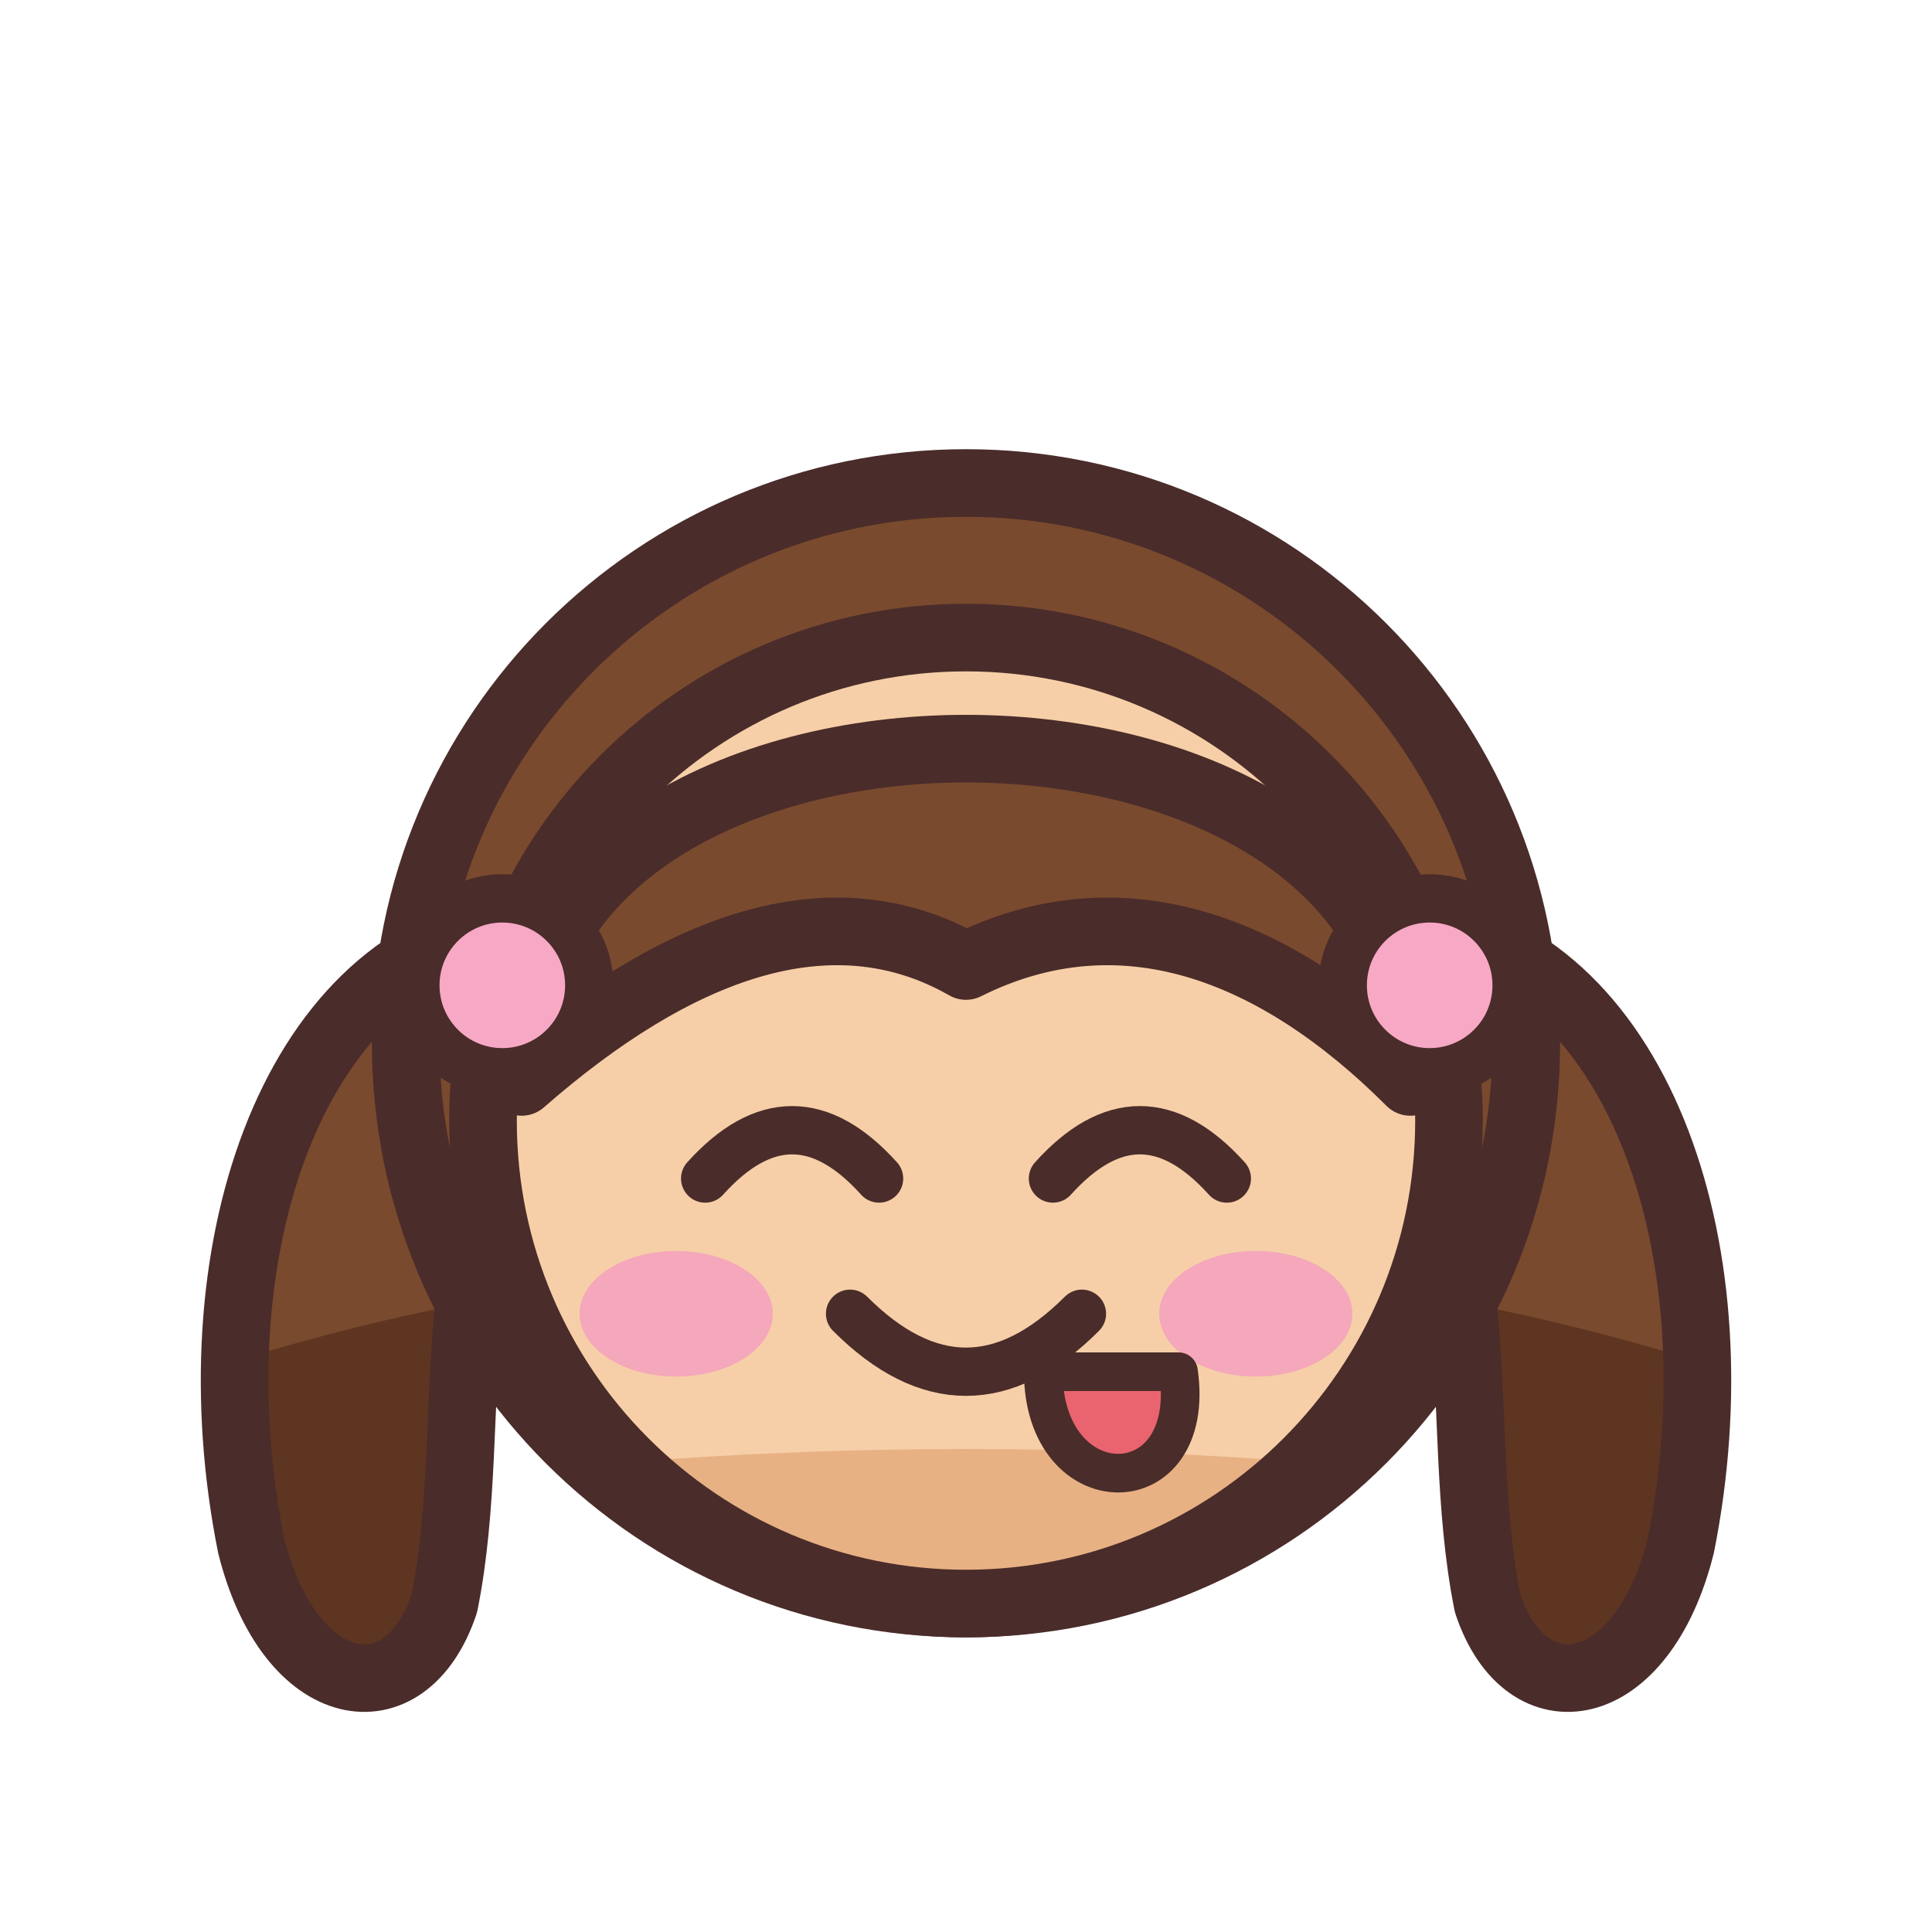
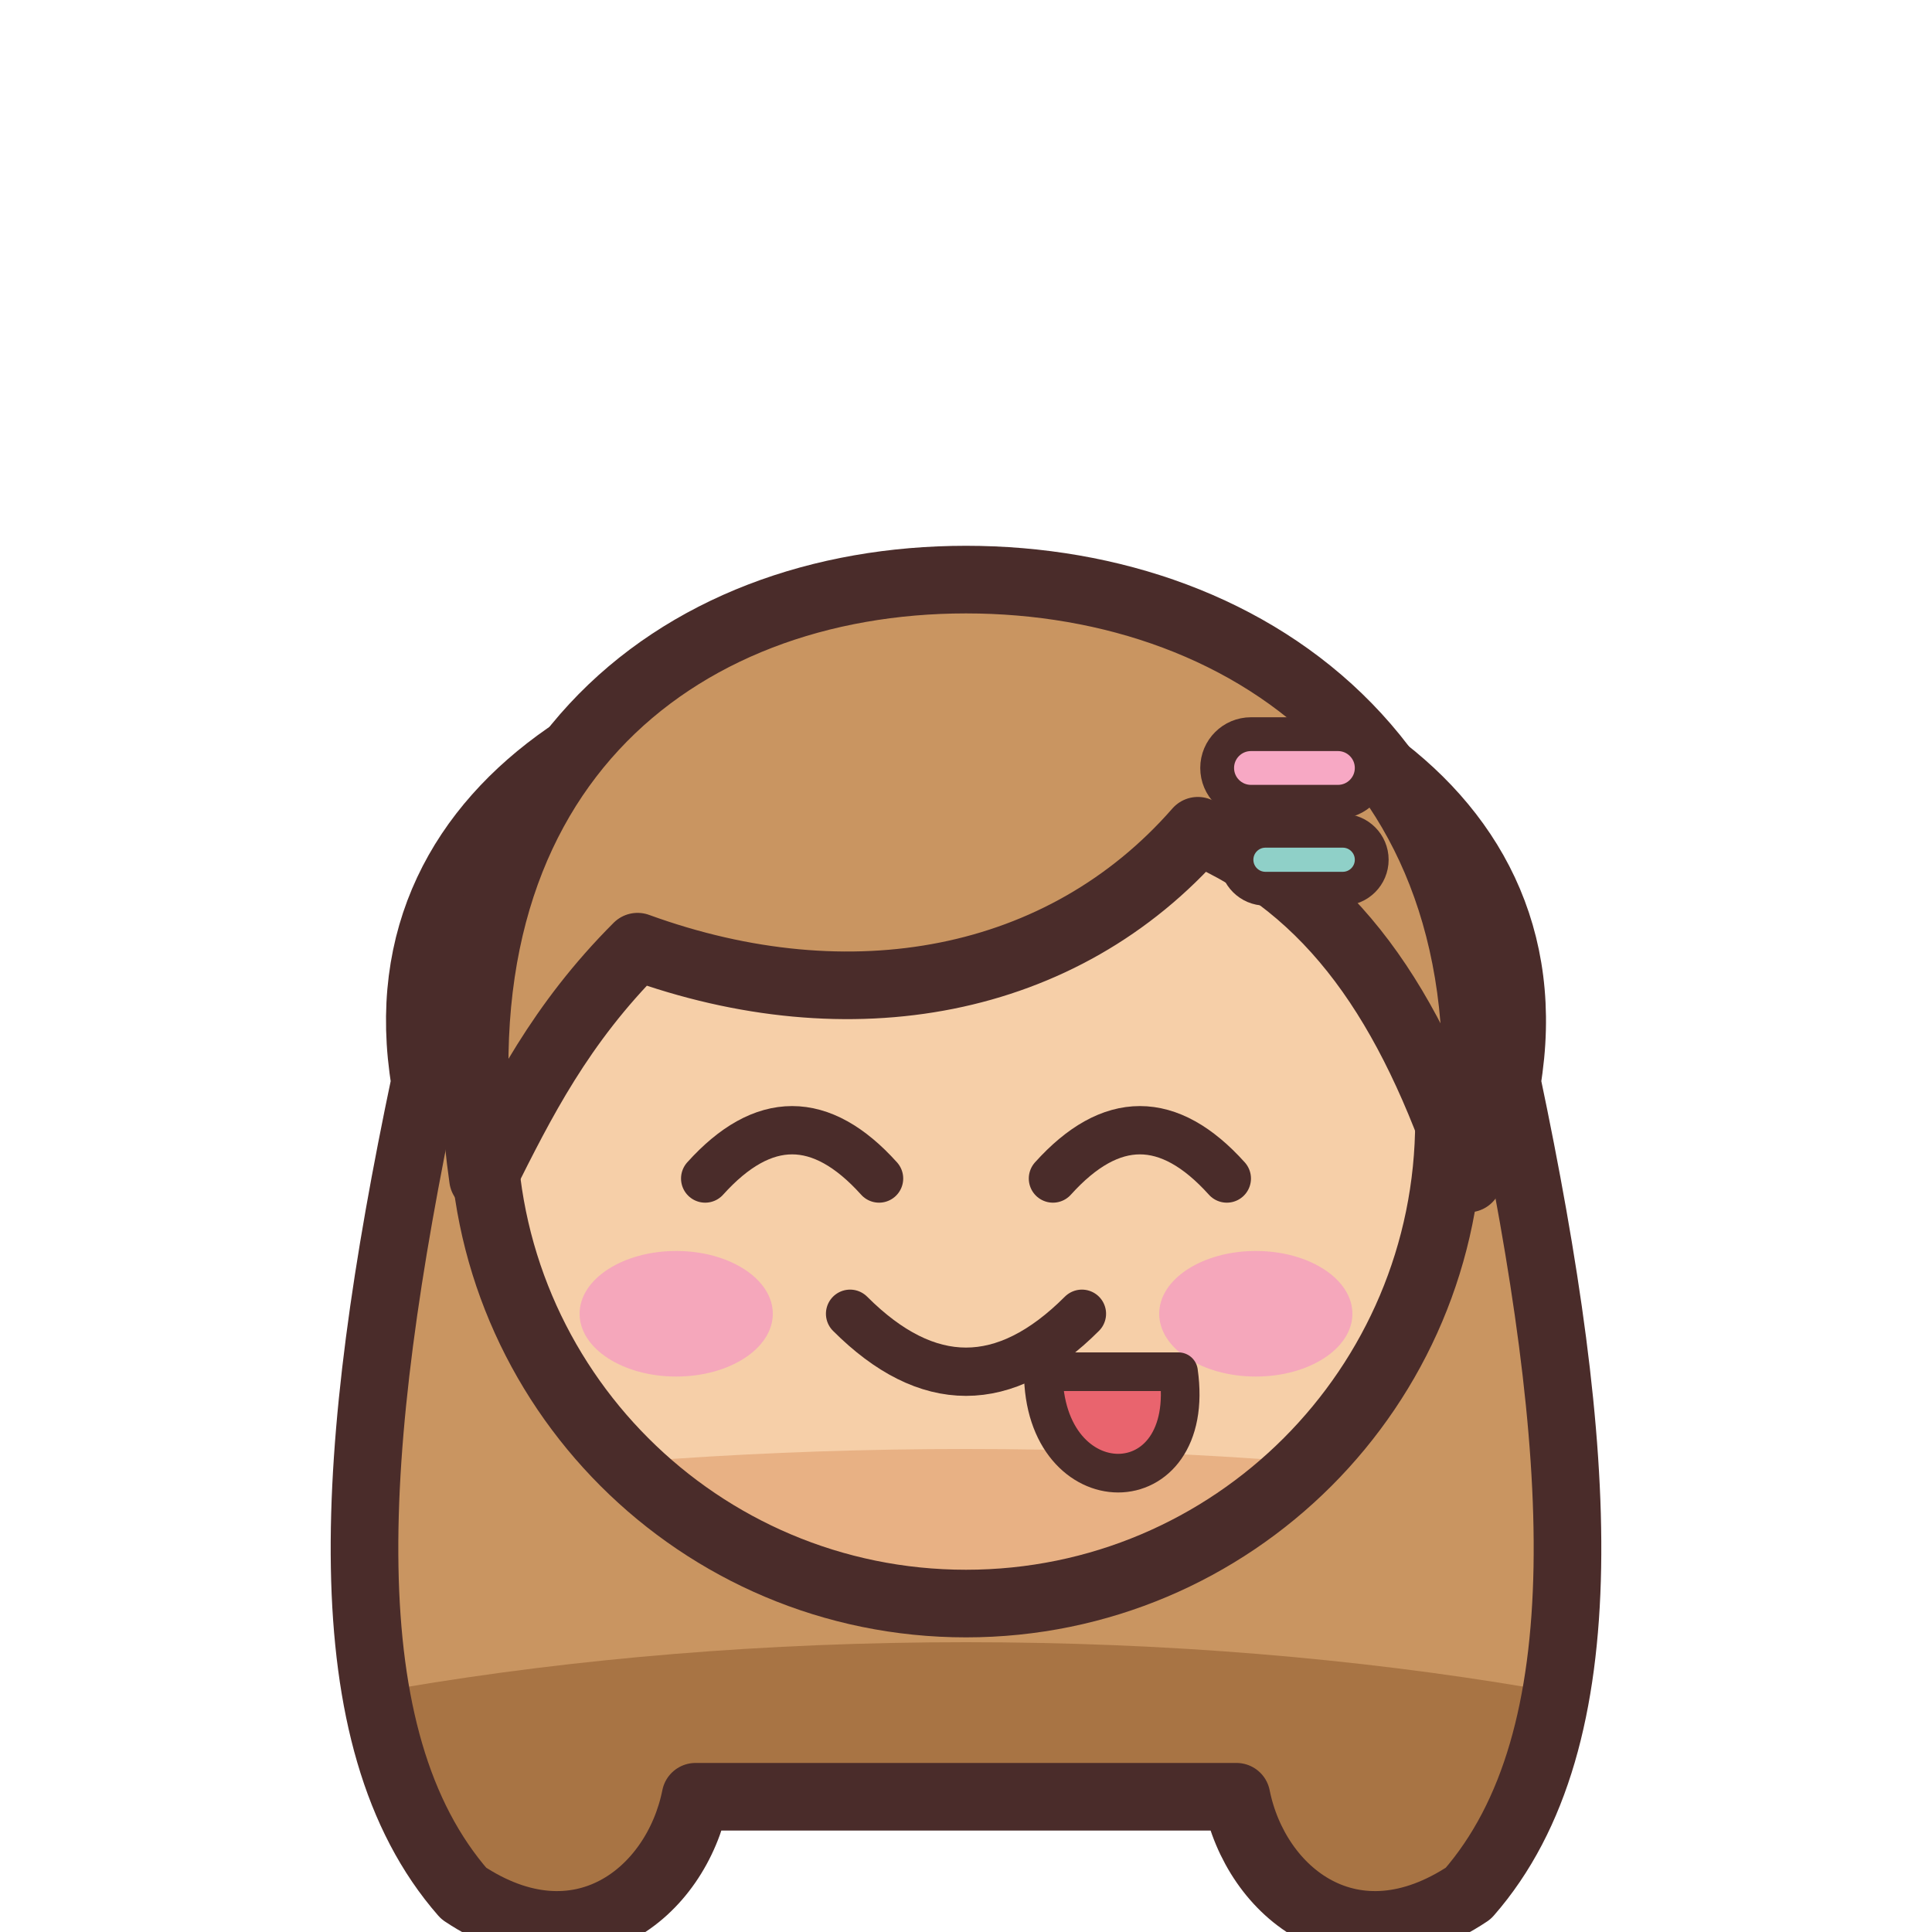
<svg xmlns="http://www.w3.org/2000/svg" viewBox="0 0 200 200">
-   <clipPath id="k582">
-     <path d="M52 96 C30 100 20 130 26 160 C30 176 42 178 46 166 C50 146 44 124 60 108Z" />
+   <clipPath id="k100">
+     <path d="M44 112 C34 52 166 52 156 112 C164 150 166 180 152 196 C140 204 130 196 128 186 L72 186 C70 196 60 204 48 196 C34 180 36 150 44 112Z" />
  </clipPath>
-   <path d="M52 96 C30 100 20 130 26 160 C30 176 42 178 46 166 C50 146 44 124 60 108Z" fill="#7A4A2E" />
-   <g clip-path="url(#k582)">
-     <ellipse cx="100" cy="210" rx="150" ry="80" fill="#5E3520" />
+   <path d="M44 112 C34 52 166 52 156 112 C164 150 166 180 152 196 C140 204 130 196 128 186 L72 186 C70 196 60 204 48 196 C34 180 36 150 44 112Z" fill="#C99561" />
+   <g clip-path="url(#k100)">
+     <ellipse cx="100" cy="230" rx="150" ry="60" fill="#A87444" />
  </g>
-   <path d="M52 96 C30 100 20 130 26 160 C30 176 42 178 46 166 C50 146 44 124 60 108Z" fill="none" stroke="#4A2C2A" stroke-width="7" stroke-linejoin="round" />
-   <clipPath id="k583">
-     <path d="M148 96 C170 100 180 130 174 160 C170 176 158 178 154 166 C150 146 156 124 140 108Z" />
-   </clipPath>
-   <path d="M148 96 C170 100 180 130 174 160 C170 176 158 178 154 166 C150 146 156 124 140 108Z" fill="#7A4A2E" />
-   <g clip-path="url(#k583)">
-     <ellipse cx="100" cy="210" rx="150" ry="80" fill="#5E3520" />
-   </g>
-   <path d="M148 96 C170 100 180 130 174 160 C170 176 158 178 154 166 C150 146 156 124 140 108Z" fill="none" stroke="#4A2C2A" stroke-width="7" stroke-linejoin="round" />
-   <clipPath id="k584">
-     <path d="M42 108 a58 58 0 1 0 116 0 a58 58 0 1 0 -116 0Z" />
-   </clipPath>
-   <path d="M42 108 a58 58 0 1 0 116 0 a58 58 0 1 0 -116 0Z" fill="#7A4A2E" />
-   <g clip-path="url(#k584)">
-     <ellipse cx="100" cy="210" rx="150" ry="80" fill="#5E3520" />
-   </g>
-   <path d="M42 108 a58 58 0 1 0 116 0 a58 58 0 1 0 -116 0Z" fill="none" stroke="#4A2C2A" stroke-width="7" stroke-linejoin="round" />
-   <clipPath id="k594">
+   <path d="M44 112 C34 52 166 52 156 112 C164 150 166 180 152 196 C140 204 130 196 128 186 L72 186 C70 196 60 204 48 196 C34 180 36 150 44 112Z" fill="none" stroke="#4A2C2A" stroke-width="7" stroke-linejoin="round" />
+   <clipPath id="k110">
    <path d="M50 116 a50 50 0 1 0 100 0 a50 50 0 1 0 -100 0Z" />
  </clipPath>
  <path d="M50 116 a50 50 0 1 0 100 0 a50 50 0 1 0 -100 0Z" fill="#F6CFA8" />
-   <g clip-path="url(#k594)">
+   <g clip-path="url(#k110)">
    <ellipse cx="100" cy="200" rx="150" ry="50" fill="#E8B184" />
  </g>
  <path d="M50 116 a50 50 0 1 0 100 0 a50 50 0 1 0 -100 0Z" fill="none" stroke="#4A2C2A" stroke-width="7" stroke-linejoin="round" />
-   <clipPath id="k588">
-     <path d="M54 112 C52 66 148 66 146 112 C132 98 116 92 100 100 C86 92 70 98 54 112Z" />
+   <clipPath id="k104">
+     <path d="M50 122 C44 80 70 60 100 60 C130 60 158 80 152 122 C146 104 138 92 124 86 C110 102 88 106 66 98 C58 106 54 114 50 122Z" />
  </clipPath>
-   <path d="M54 112 C52 66 148 66 146 112 C132 98 116 92 100 100 C86 92 70 98 54 112Z" fill="#7A4A2E" />
-   <g clip-path="url(#k588)">
-     <ellipse cx="100" cy="120" rx="150" ry="16" fill="#5E3520" />
+   <path d="M50 122 C44 80 70 60 100 60 C130 60 158 80 152 122 C146 104 138 92 124 86 C110 102 88 106 66 98 C58 106 54 114 50 122Z" fill="#C99561" />
+   <g clip-path="url(#k104)">
+     <ellipse cx="100" cy="130" rx="150" ry="16" fill="#A87444" />
  </g>
-   <path d="M54 112 C52 66 148 66 146 112 C132 98 116 92 100 100 C86 92 70 98 54 112Z" fill="none" stroke="#4A2C2A" stroke-width="7" stroke-linejoin="round" />
-   <clipPath id="k589">
-     <path d="M43 102 a9 9 0 1 0 18 0 a9 9 0 1 0 -18 0Z" />
+   <path d="M50 122 C44 80 70 60 100 60 C130 60 158 80 152 122 C146 104 138 92 124 86 C110 102 88 106 66 98 C58 106 54 114 50 122Z" fill="none" stroke="#4A2C2A" stroke-width="7" stroke-linejoin="round" />
+   <clipPath id="k105">
+     <path d="M129.5 76 h9.0 a3.5 3.5 0 0 1 3.5 3.5 v0.0 a3.5 3.5 0 0 1 -3.5 3.5 h-9.0 a3.5 3.5 0 0 1 -3.5 -3.5 v-0.0 a3.5 3.5 0 0 1 3.5 -3.5Z" />
  </clipPath>
-   <path d="M43 102 a9 9 0 1 0 18 0 a9 9 0 1 0 -18 0Z" fill="#F7A8C4" />
-   <g clip-path="url(#k589)">
-     <ellipse cx="100" cy="210" rx="150" ry="80" fill="#E883A8" />
-   </g>
-   <path d="M43 102 a9 9 0 1 0 18 0 a9 9 0 1 0 -18 0Z" fill="none" stroke="#4A2C2A" stroke-width="5" stroke-linejoin="round" />
-   <clipPath id="k590">
-     <path d="M139 102 a9 9 0 1 0 18 0 a9 9 0 1 0 -18 0Z" />
+   <path d="M129.5 76 h9.0 a3.5 3.5 0 0 1 3.5 3.5 v0.0 a3.5 3.5 0 0 1 -3.5 3.5 h-9.0 a3.5 3.5 0 0 1 -3.5 -3.5 v-0.0 a3.5 3.5 0 0 1 3.5 -3.5Z" fill="#F7A8C4" />
+   <path d="M129.5 76 h9.0 a3.5 3.5 0 0 1 3.5 3.5 v0.0 a3.5 3.5 0 0 1 -3.5 3.5 h-9.0 a3.5 3.5 0 0 1 -3.5 -3.5 v-0.0 a3.5 3.5 0 0 1 3.5 -3.5Z" fill="none" stroke="#4A2C2A" stroke-width="3.5" stroke-linejoin="round" />
+   <clipPath id="k106">
+     <path d="M131 86 h8 a3 3 0 0 1 3 3 v0 a3 3 0 0 1 -3 3 h-8 a3 3 0 0 1 -3 -3 v0 a3 3 0 0 1 3 -3Z" />
  </clipPath>
-   <path d="M139 102 a9 9 0 1 0 18 0 a9 9 0 1 0 -18 0Z" fill="#F7A8C4" />
-   <g clip-path="url(#k590)">
-     <ellipse cx="100" cy="210" rx="150" ry="80" fill="#E883A8" />
-   </g>
-   <path d="M139 102 a9 9 0 1 0 18 0 a9 9 0 1 0 -18 0Z" fill="none" stroke="#4A2C2A" stroke-width="5" stroke-linejoin="round" />
+   <path d="M131 86 h8 a3 3 0 0 1 3 3 v0 a3 3 0 0 1 -3 3 h-8 a3 3 0 0 1 -3 -3 v0 a3 3 0 0 1 3 -3Z" fill="#8FD0C8" />
+   <path d="M131 86 h8 a3 3 0 0 1 3 3 v0 a3 3 0 0 1 -3 3 h-8 a3 3 0 0 1 -3 -3 v0 a3 3 0 0 1 3 -3Z" fill="none" stroke="#4A2C2A" stroke-width="3.5" stroke-linejoin="round" />
  <path d="M73 122 Q82 112 91 122" fill="none" stroke="#4A2C2A" stroke-width="5" stroke-linecap="round" stroke-linejoin="round" />
  <path d="M109 122 Q118 112 127 122" fill="none" stroke="#4A2C2A" stroke-width="5" stroke-linecap="round" stroke-linejoin="round" />
  <ellipse cx="70" cy="136" rx="10" ry="6.5" fill="#F49AC1" opacity=".75" />
  <ellipse cx="130" cy="136" rx="10" ry="6.5" fill="#F49AC1" opacity=".75" />
  <path d="M88 136 Q100 148 112 136" fill="none" stroke="#4A2C2A" stroke-width="5" stroke-linecap="round" stroke-linejoin="round" />
-   <clipPath id="k581">
+   <clipPath id="k99">
    <path d="M108 142 C108 156 124 156 122 142Z" />
  </clipPath>
  <path d="M108 142 C108 156 124 156 122 142Z" fill="#E9646E" />
  <path d="M108 142 C108 156 124 156 122 142Z" fill="none" stroke="#4A2C2A" stroke-width="4" stroke-linejoin="round" />
</svg>
